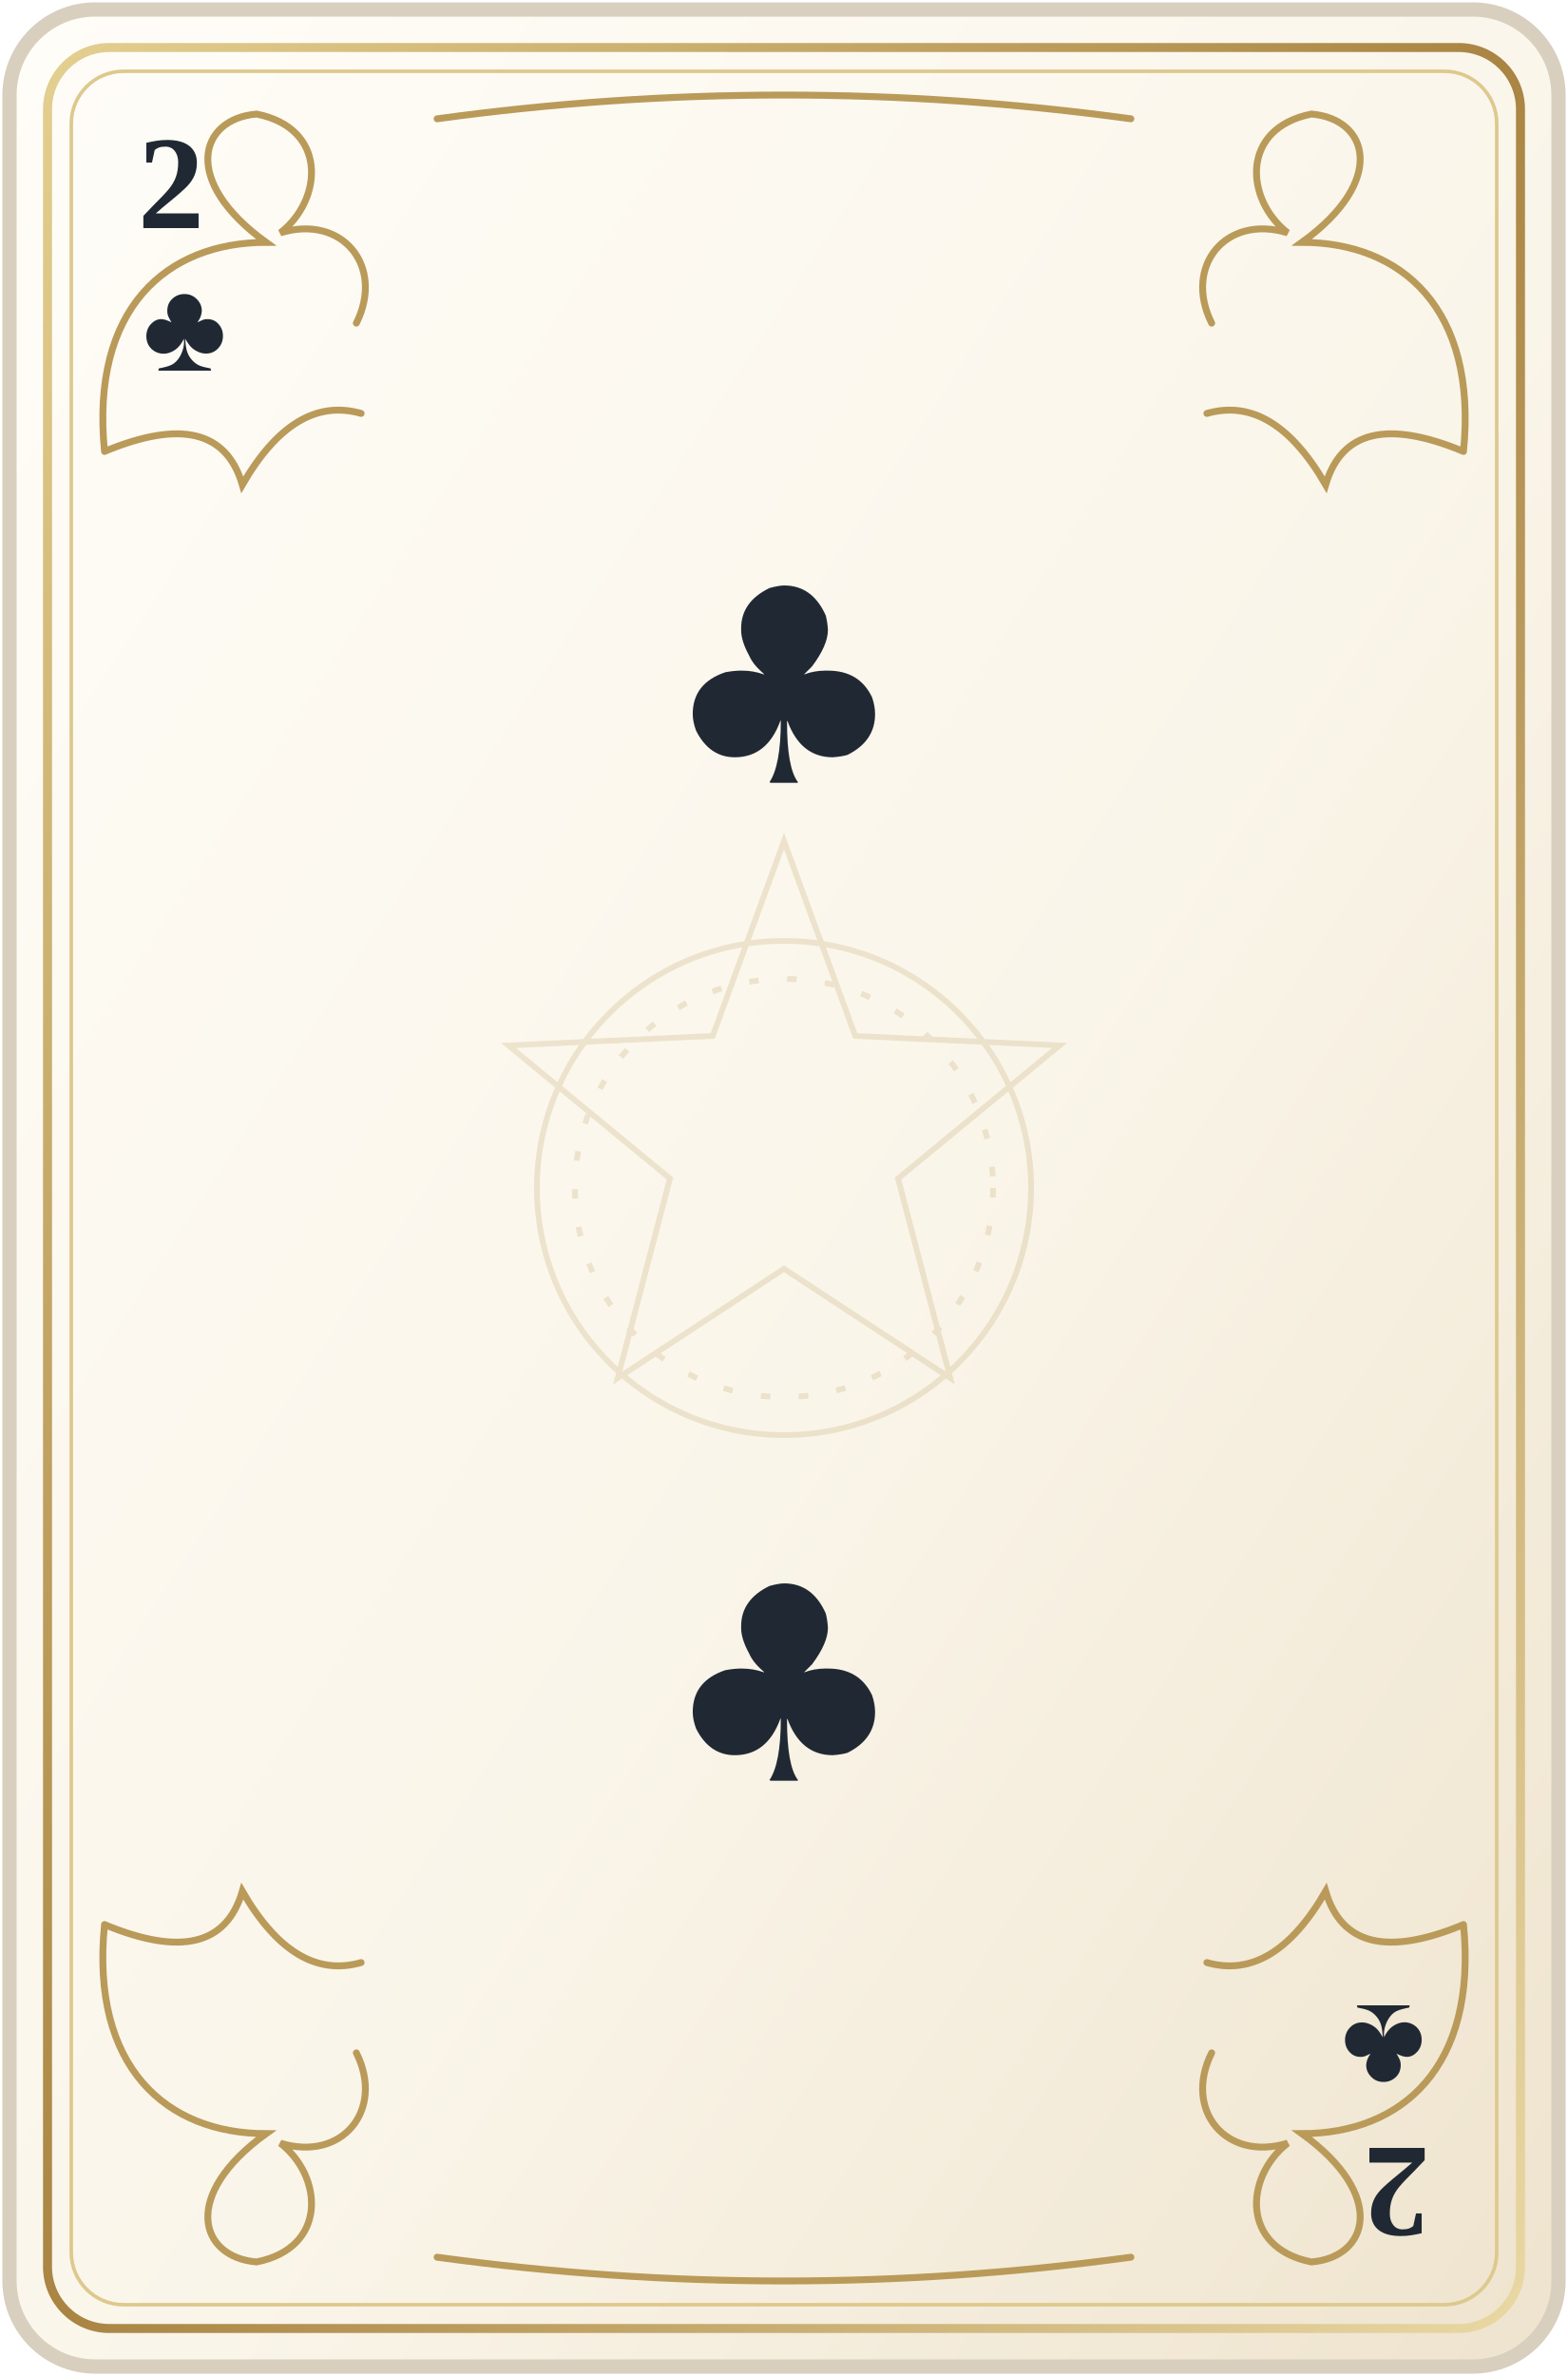
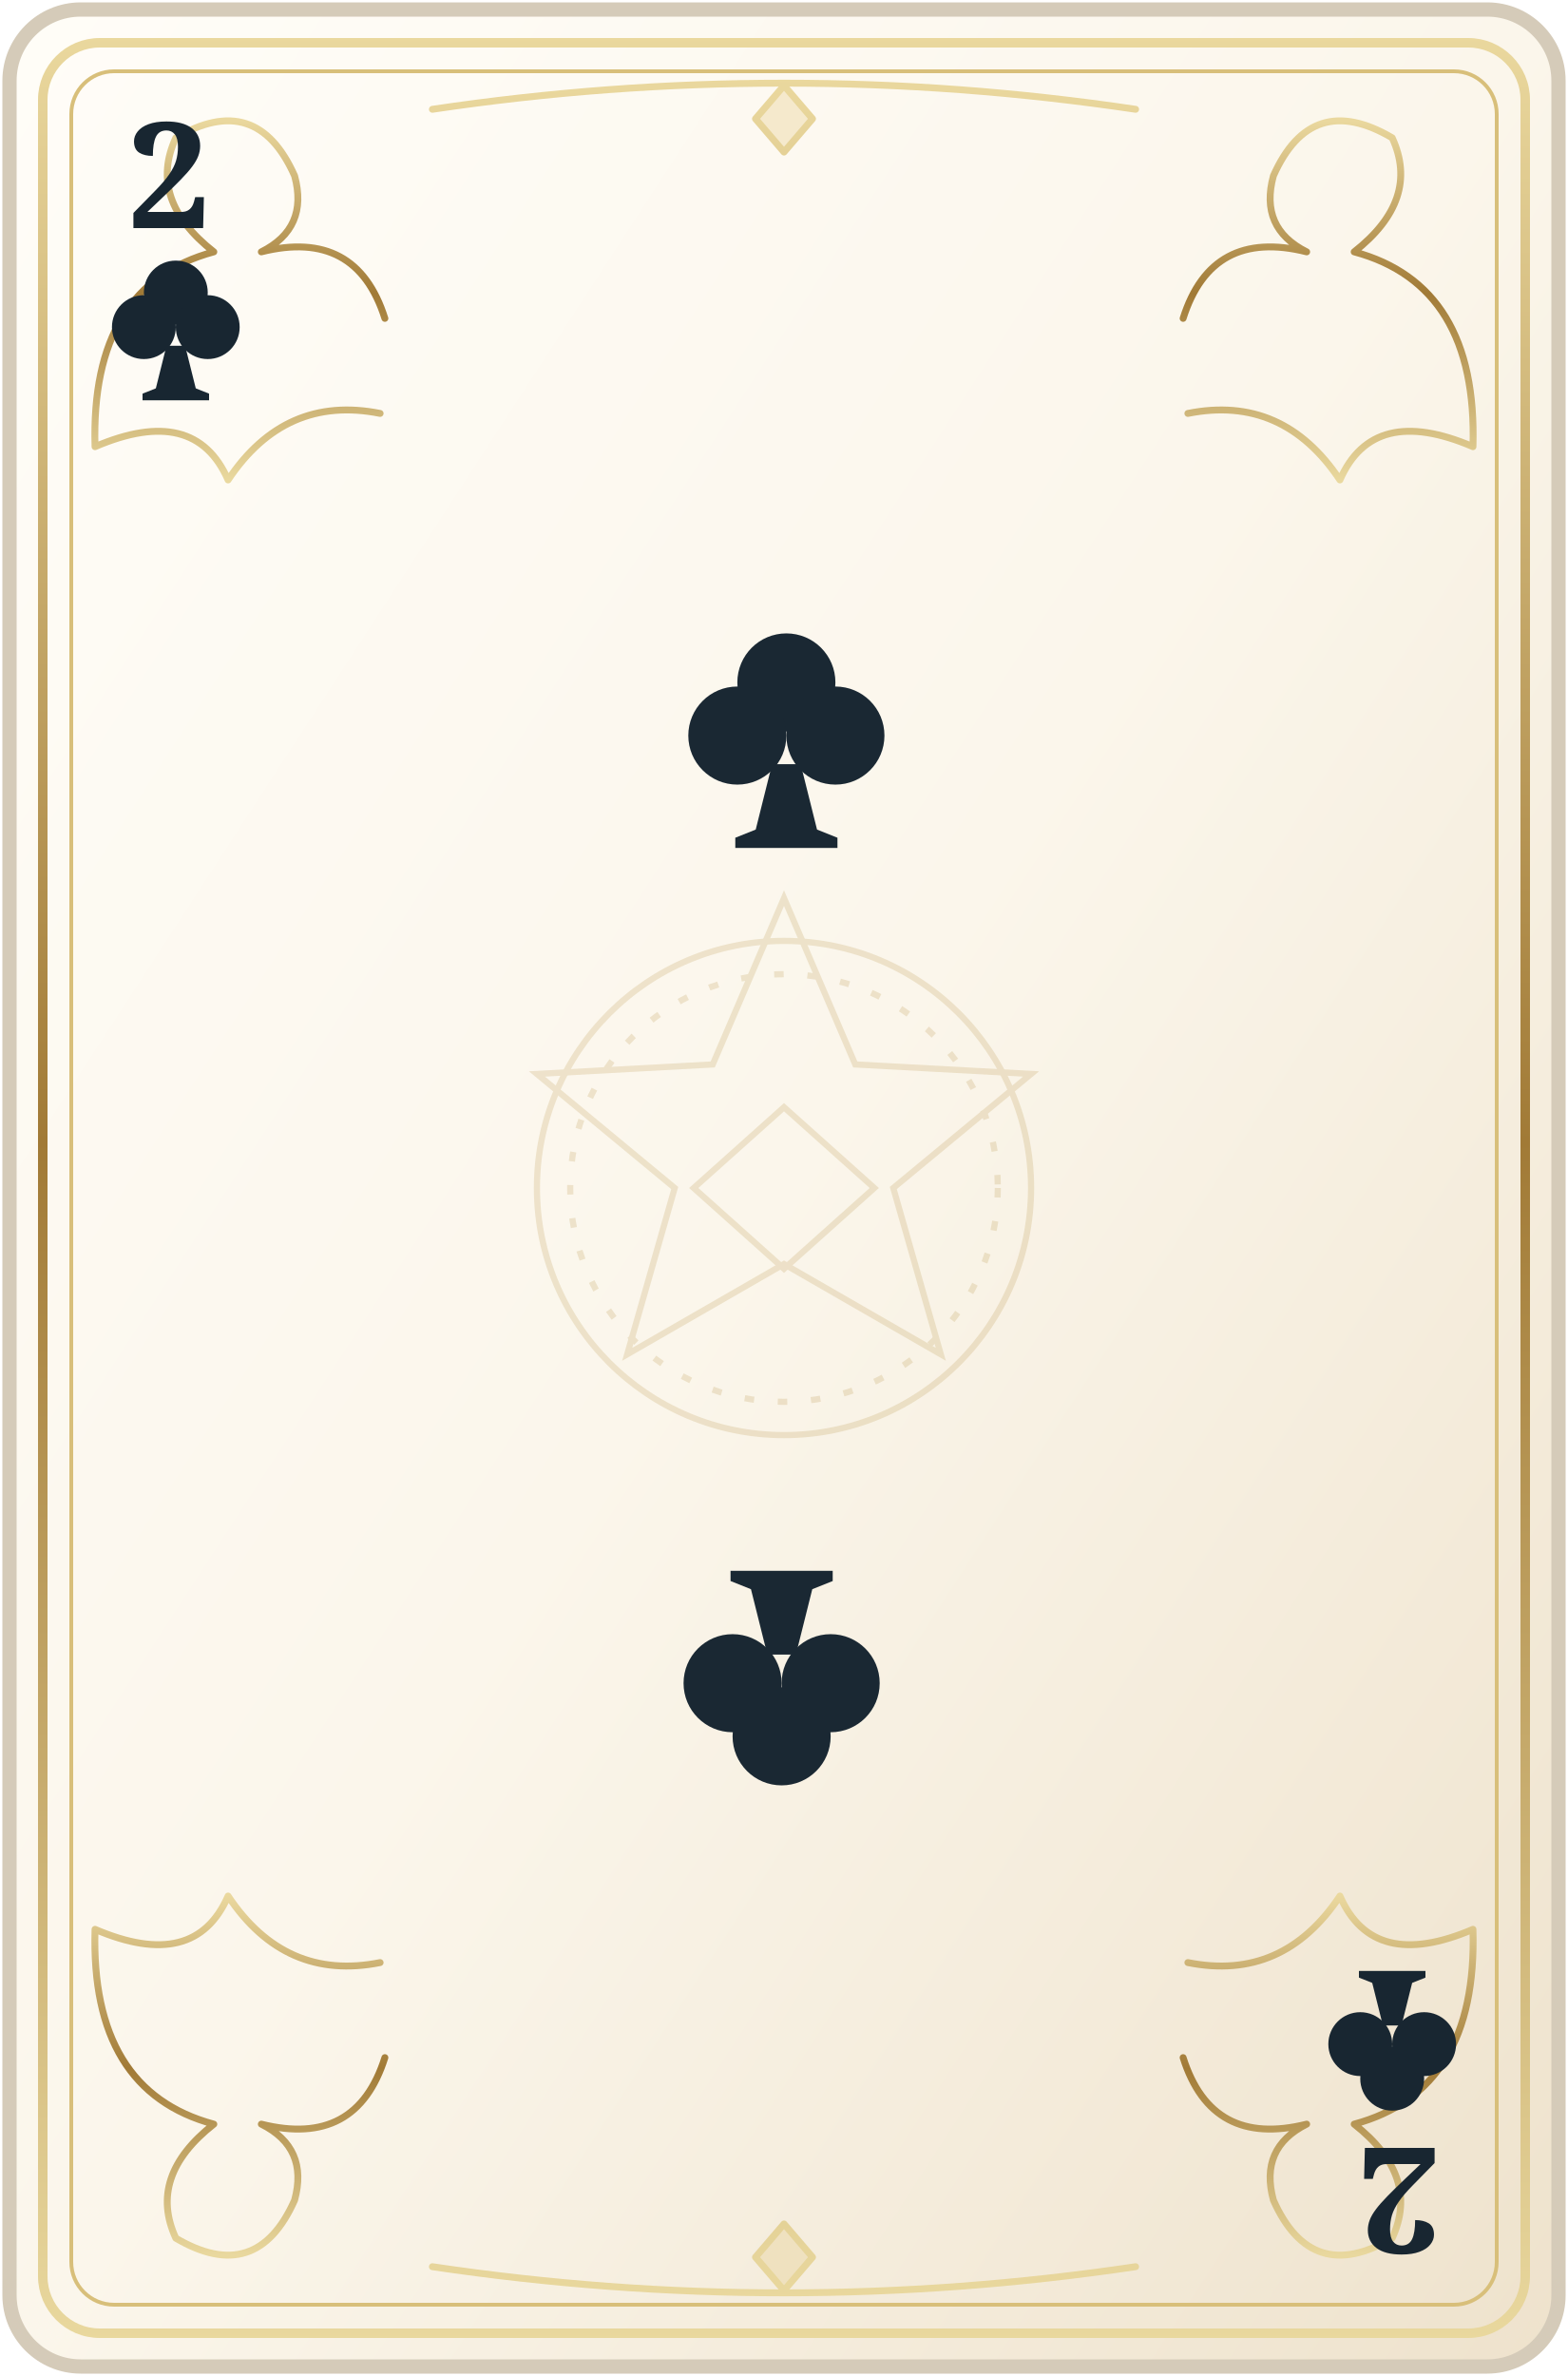
<svg xmlns="http://www.w3.org/2000/svg" width="330" height="500" viewBox="0 0 330 500">
  <defs>
    <linearGradient id="paper" x1="0" y1="0" x2="1" y2="1">
      <stop stop-color="#fffdf8" />
-       <stop offset=".56" stop-color="#faf5e9" />
-       <stop offset="1" stop-color="#eee3cd" />
+       <stop offset=".50" stop-color="#fbf6eb" />
+       <stop offset="1" stop-color="#eee2cc" />
    </linearGradient>
-     <linearGradient id="gold" x1="0" y1="0" x2="1" y2="1">
-       <stop stop-color="#e4d091" />
-       <stop offset=".5" stop-color="#a98442" />
-       <stop offset="1" stop-color="#ead9a5" />
+     <linearGradient id="goldLine" x1="0" y1="0" x2="0" y2="1">
+       <stop stop-color="#ead89e" />
+       <stop offset=".48" stop-color="#a17a36" />
+       <stop offset="1" stop-color="#e9d89e" />
    </linearGradient>
-     <linearGradient id="robeFill" x1="0" y1="0" x2="1" y2="1">
-       <stop stop-color="#67a184" />
-       <stop offset=".48" stop-color="#245a49" />
-       <stop offset="1" stop-color="#15222e" />
+     <linearGradient id="costume" x1="0" y1="0" x2="1" y2="1">
+       <stop stop-color="#62a184" />
+       <stop offset=".45" stop-color="#23604e" />
+       <stop offset="1" stop-color="#17232b" />
    </linearGradient>
  </defs>
-   <rect x="2" y="2" width="326" height="496" rx="18" fill="url(#paper)" stroke="#d8cfbe" stroke-width="3" />
-   <rect x="10" y="10" width="310" height="480" rx="13" fill="none" stroke="url(#gold)" stroke-width="1.9" />
-   <rect x="15" y="15" width="300" height="470" rx="11" fill="none" stroke="#ddc98d" stroke-width=".75" />
-   <g fill="none" stroke="#b99a59" stroke-width="1.45" stroke-linecap="round">
-     <path d="M22 95 C19 65 35 51 56 51 C38 38 42 25 54 24 C69 27 68 42 59 49 C72 45 81 56 75 68 M22 95 Q46 85 51 102 Q62 83 76 87" />
-     <path d="M308 95 C311 65 295 51 274 51 C292 38 288 25 276 24 C261 27 262 42 271 49 C258 45 249 56 255 68 M308 95 Q284 85 279 102 Q268 83 254 87" />
-     <path d="M22 405 C19 435 35 449 56 449 C38 462 42 475 54 476 C69 473 68 458 59 451 C72 455 81 444 75 432 M22 405 Q46 415 51 398 Q62 417 76 413" />
-     <path d="M308 405 C311 435 295 449 274 449 C292 462 288 475 276 476 C261 473 262 458 271 451 C258 455 249 444 255 432 M308 405 Q284 415 279 398 Q268 417 254 413" />
-     <path d="M92 25 Q165 15 238 25 M92 475 Q165 485 238 475" />
+   <rect x="2" y="2" width="326" height="496" rx="15" fill="url(#paper)" stroke="#d5cbb9" stroke-width="3" />
+   <rect x="9" y="9" width="312" height="482" rx="12" fill="none" stroke="url(#goldLine)" stroke-width="2" />
+   <rect x="15" y="15" width="300" height="470" rx="9" fill="none" stroke="#d8bf7a" stroke-width=".8" />
+   <g fill="none" stroke="url(#goldLine)" stroke-width="1.45" stroke-linecap="round" stroke-linejoin="round">
+     <path d="M20 94 Q19 60 45 53 Q31 42 37 29 Q54 19 62 37 Q65 48 55 53 Q75 48 81 67 M20 94 Q41 85 48 101 Q60 83 80 87" />
+     <path d="M310 94 Q311 60 285 53 Q299 42 293 29 Q276 19 268 37 Q265 48 275 53 Q255 48 249 67 M310 94 Q289 85 282 101 Q270 83 250 87" />
+     <path d="M20 406 Q19 440 45 447 Q31 458 37 471 Q54 481 62 463 Q65 452 55 447 Q75 452 81 433 M20 406 Q41 415 48 399 Q60 417 80 413" />
+     <path d="M310 406 Q311 440 285 447 Q299 458 293 471 Q276 481 268 463 Q265 452 275 447 Q255 452 249 433 M310 406 Q289 415 282 399 Q270 417 250 413" />
+     <path d="M91 23 Q165 12 239 23 M91 477 Q165 488 239 477" />
+     <path d="M165 18 l6 7 -6 7 -6 -7z M165 468 l6 7 -6 7 -6 -7z" fill="#e4cc87" fill-opacity=".35" />
  </g>
-   <g font-family="Georgia,'Times New Roman',serif" font-weight="700" fill="#202933">
-     <text x="29" y="48" font-size="28">2</text>
-     <text x="30" y="78" font-size="27">♣</text>
-     <g transform="translate(330 500) rotate(180)">
-       <text x="29" y="48" font-size="28">2</text>
-       <text x="30" y="78" font-size="27">♣</text>
+   <g font-family="Georgia,serif" font-weight="700" fill="#182631">
+     <text x="27" y="48" font-size="31">2</text>
+     <g transform="translate(23 54) scale(.28)" fill="#182631">
+       <circle cx="50" cy="27" r="24" />
+       <circle cx="26" cy="53" r="24" />
+       <circle cx="74" cy="53" r="24" />
+       <path d="M43 67 L35 99 L25 103 L25 108 L75 108 L75 103 L65 99 L57 67 Z" />
    </g>
  </g>
-   <g fill="none" stroke="#b99a59" stroke-width="1.2" opacity=".22">
+   <g transform="translate(330 500) rotate(180)" font-family="Georgia,serif" font-weight="700" fill="#182631">
+     <text x="27" y="48" font-size="31">2</text>
+     <g transform="translate(23 55) scale(.28)" fill="#182631">
+       <circle cx="50" cy="27" r="24" />
+       <circle cx="26" cy="53" r="24" />
+       <circle cx="74" cy="53" r="24" />
+       <path d="M43 67 L35 99 L25 103 L25 108 L75 108 L75 103 L65 99 L57 67 Z" />
+     </g>
+   </g>
+   <g fill="none" stroke="#b9974c" stroke-width="1.3" opacity=".22">
    <circle cx="165" cy="250" r="52" />
-     <circle cx="165" cy="250" r="44" stroke-dasharray="2 6" />
-     <path d="M165 177 L180 218 L223 220 L189 248 L200 290 L165 267 L130 290 L141 248 L107 220 L150 218 Z" />
+     <circle cx="165" cy="250" r="45" stroke-dasharray="2 5" />
+     <path d="M165 189 L180 224 L217 226 L188 250 L198 285 L165 266 L132 285 L142 250 L113 226 L150 224 Z" />
+     <path d="M146 250 l19 -17 19 17 -19 17z" />
  </g>
-   <text x="165" y="145" text-anchor="middle" dominant-baseline="central" font-family="Georgia,serif" font-size="57" fill="#202933">♣</text>
-   <text x="165" y="355" text-anchor="middle" dominant-baseline="central" font-family="Georgia,serif" font-size="57" fill="#202933">♣</text>
+   <g transform="translate(144 132) rotate(0 21 23) scale(0.43)" opacity="0.99" fill="#182631">
+     <circle cx="50" cy="27" r="24" />
+     <circle cx="26" cy="53" r="24" />
+     <circle cx="74" cy="53" r="24" />
+     <path d="M43 67 L35 99 L25 103 L25 108 L75 108 L75 103 L65 99 L57 67 Z" />
+   </g>
+   <g transform="translate(144 331) rotate(180 21 23) scale(0.43)" opacity="0.99" fill="#182631">
+     <circle cx="50" cy="27" r="24" />
+     <circle cx="26" cy="53" r="24" />
+     <circle cx="74" cy="53" r="24" />
+     <path d="M43 67 L35 99 L25 103 L25 108 L75 108 L75 103 L65 99 L57 67 Z" />
+   </g>
</svg>
